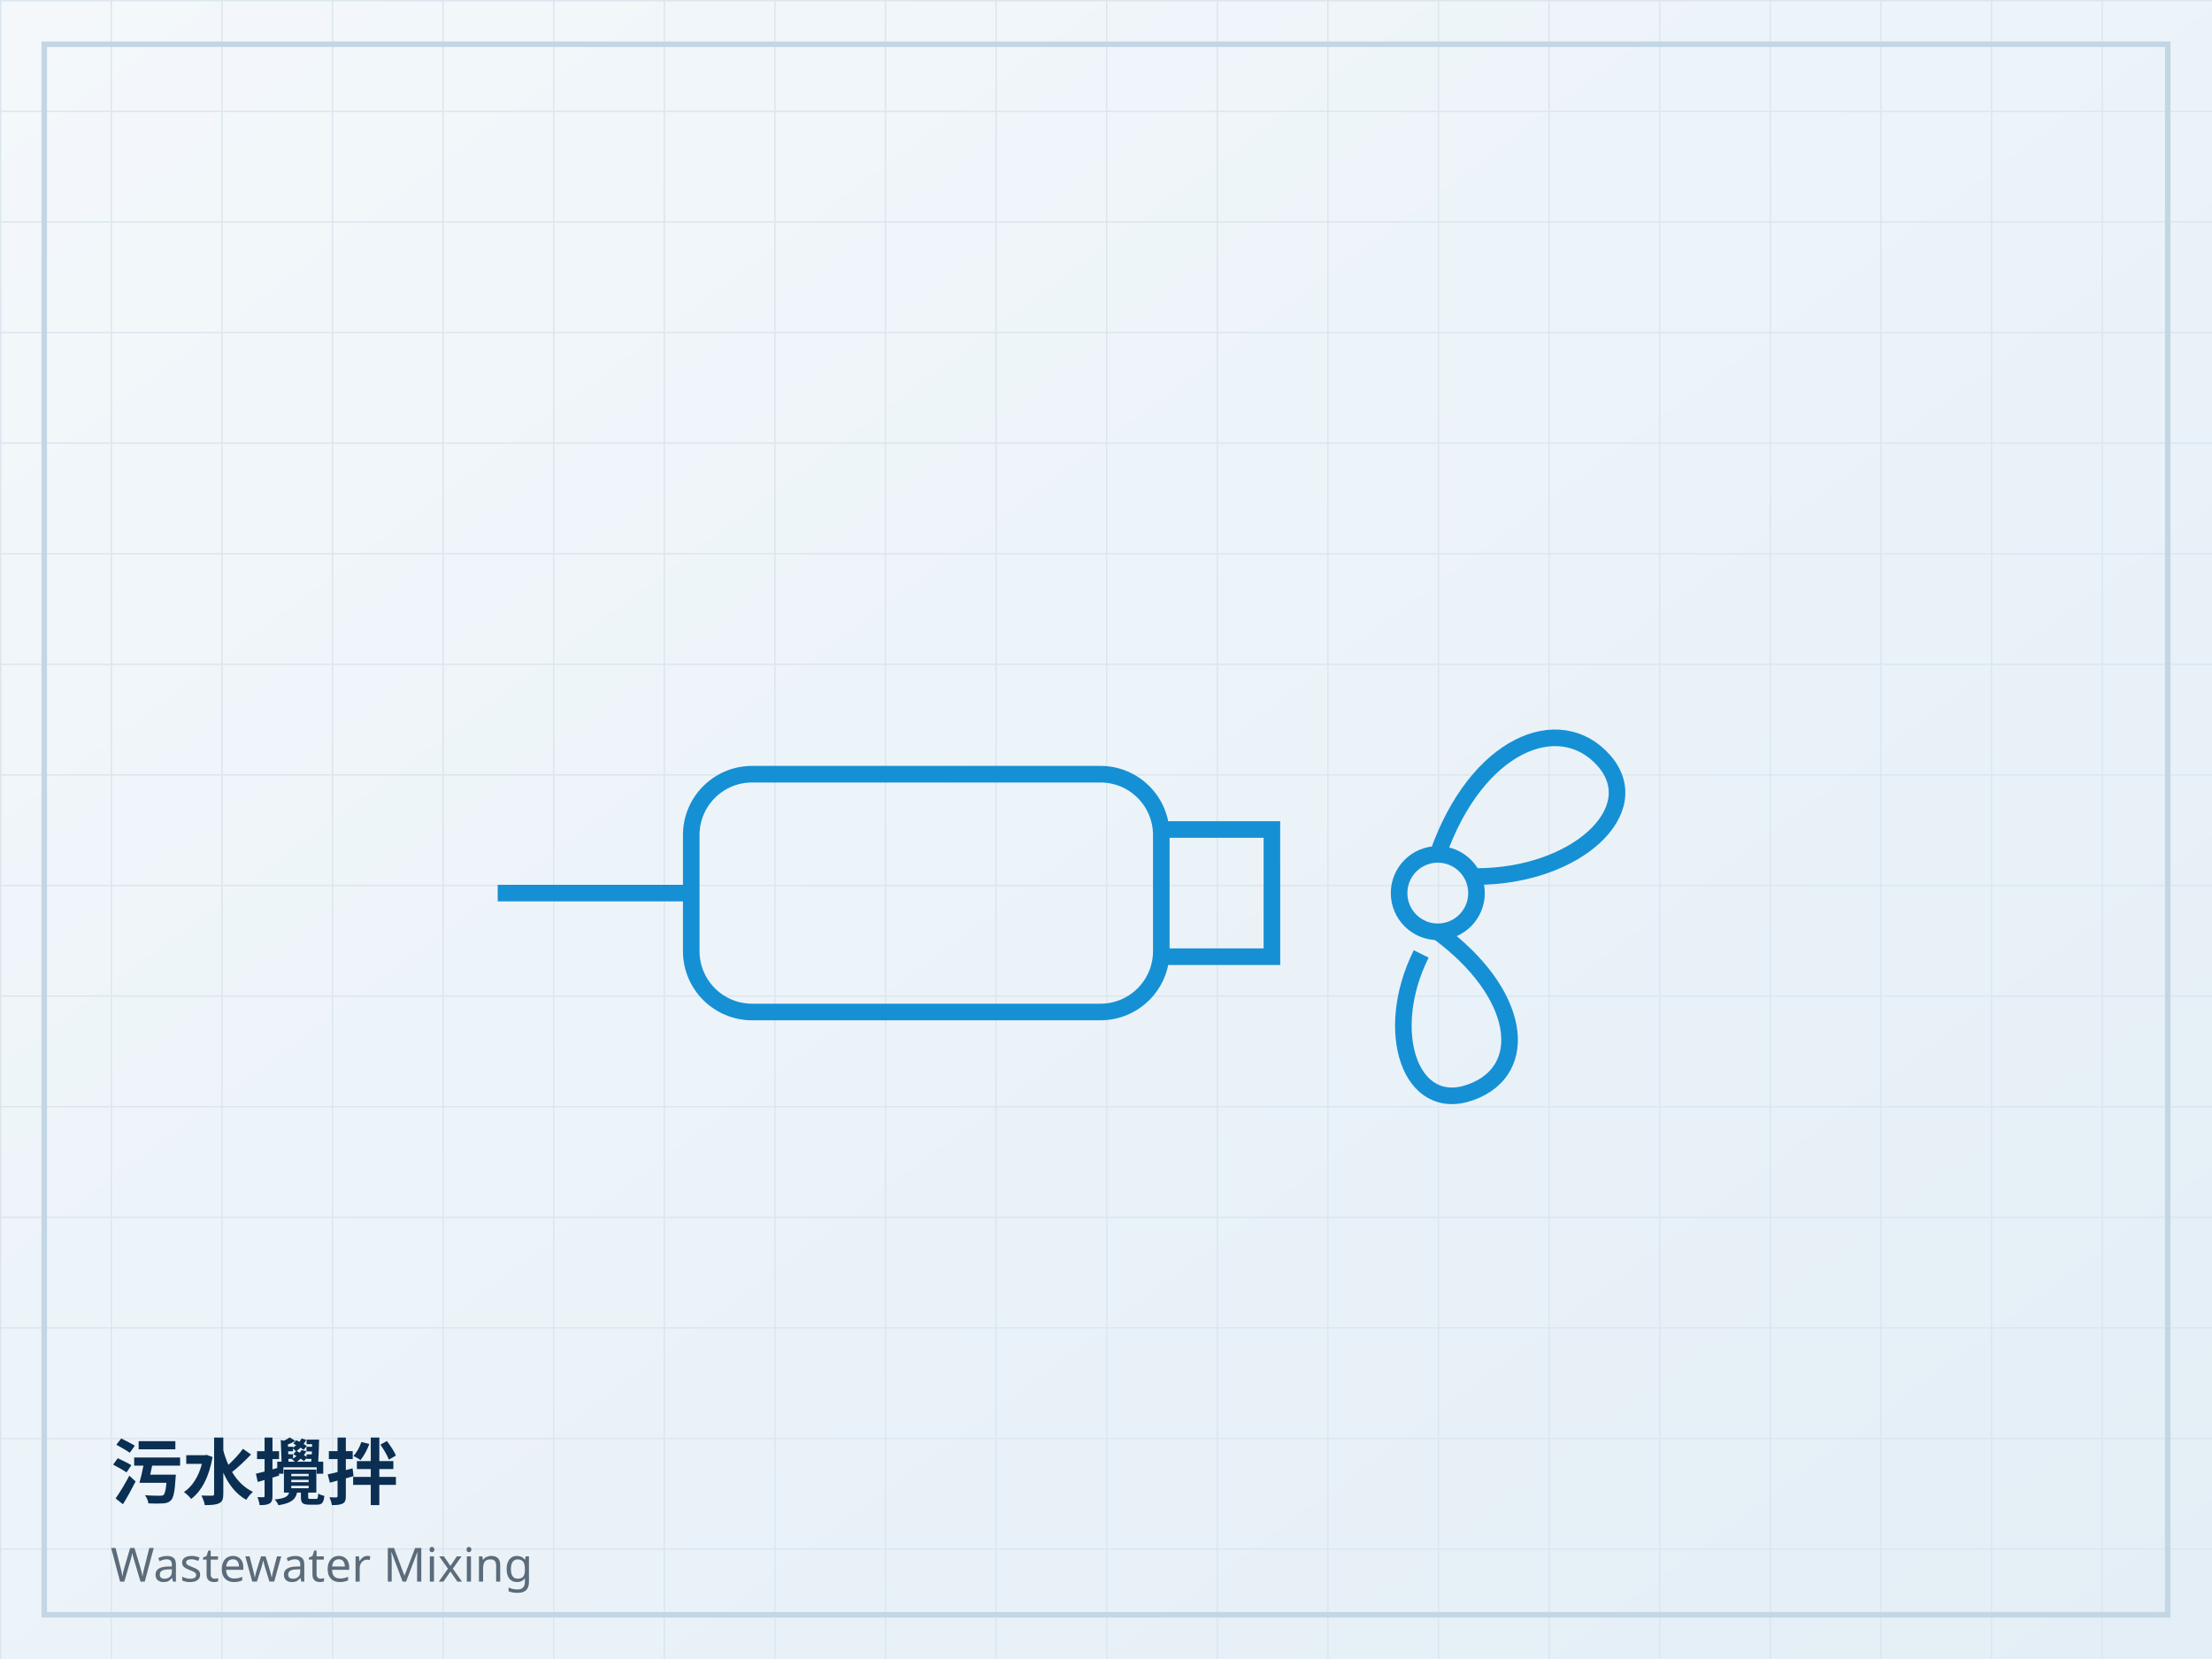
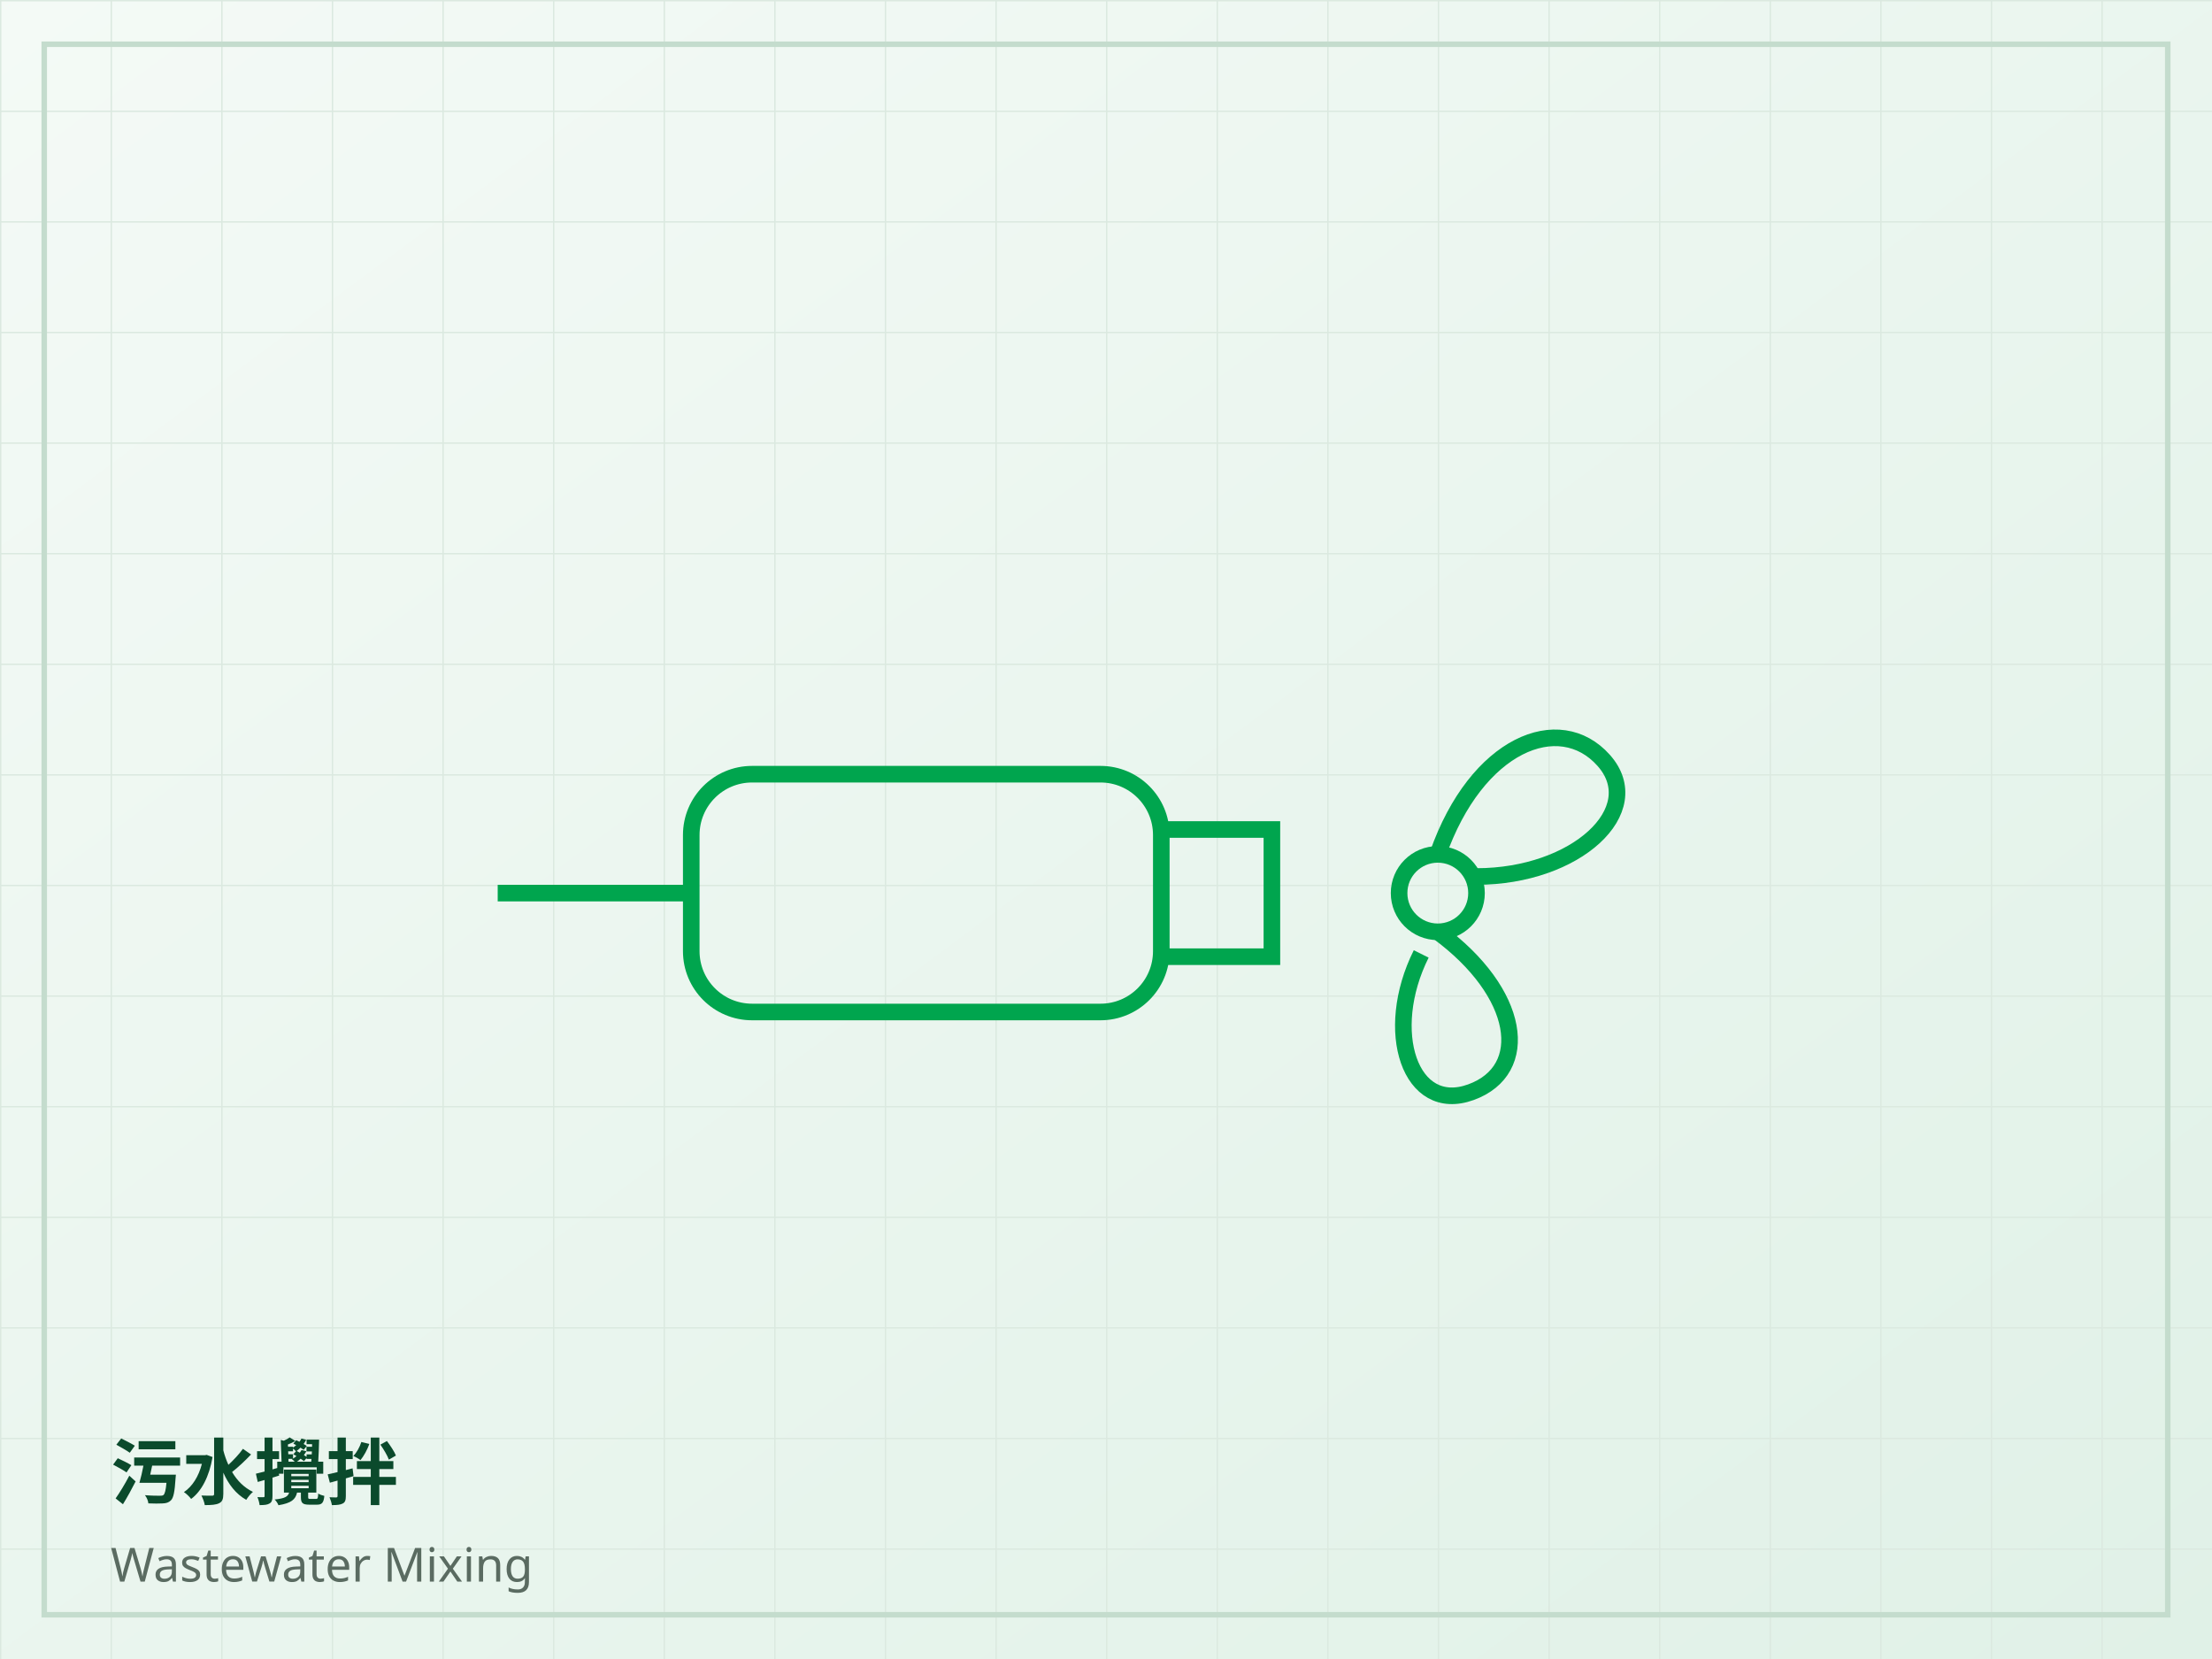
<svg xmlns="http://www.w3.org/2000/svg" viewBox="0 0 800 600" width="800" height="600" role="img" aria-label="污水攪拌">
  <defs>
    <pattern id="grid" width="40" height="40" patternUnits="userSpaceOnUse">
-       <path d="M40 0H0v40" fill="none" stroke="#dbe6ef" stroke-width="1" />
+       <path d="M40 0H0v40" fill="none" stroke="#dbe9e0" stroke-width="1" />
    </pattern>
    <linearGradient id="bg" x1="0" y1="0" x2="1" y2="1">
-       <stop offset="0" stop-color="#f4f8fb" />
-       <stop offset="1" stop-color="#e3eef6" />
+       <stop offset="0" stop-color="#f4faf6" />
+       <stop offset="1" stop-color="#e0f1e7" />
    </linearGradient>
  </defs>
  <rect width="800" height="600" fill="url(#bg)" />
  <rect width="800" height="600" fill="url(#grid)" />
-   <rect x="16" y="16" width="768" height="568" fill="none" stroke="#c3d6e4" stroke-width="2" />
-   <g fill="none" stroke="#1690d4" stroke-width="6">
+   <rect x="16" y="16" width="768" height="568" fill="none" stroke="#c4dccd" stroke-width="2" />
+   <g fill="none" stroke="#00a54e" stroke-width="6">
    <rect x="250" y="280" width="170" height="86" rx="22" />
    <path d="M420 300h40v46h-40M250 323H180" />
    <circle cx="520" cy="323" r="14" />
    <path d="M520 309c14-40 44-52 60-34s-10 42-46 42M520 337c30 22 34 50 12 58s-32-22-18-50" />
  </g>
-   <text x="40" y="542" font-family="Segoe UI, Noto Sans TC, sans-serif" font-size="26" font-weight="700" fill="#0a2f52">污水攪拌</text>
-   <text x="40" y="572" font-family="Segoe UI, sans-serif" font-size="17" fill="#5b6b7a">Wastewater Mixing</text>
+   <text x="40" y="542" font-family="Segoe UI, Noto Sans TC, sans-serif" font-size="26" font-weight="700" fill="#0b4a2c">污水攪拌</text>
+   <text x="40" y="572" font-family="Segoe UI, sans-serif" font-size="17" fill="#5a6b61">Wastewater Mixing</text>
</svg>
